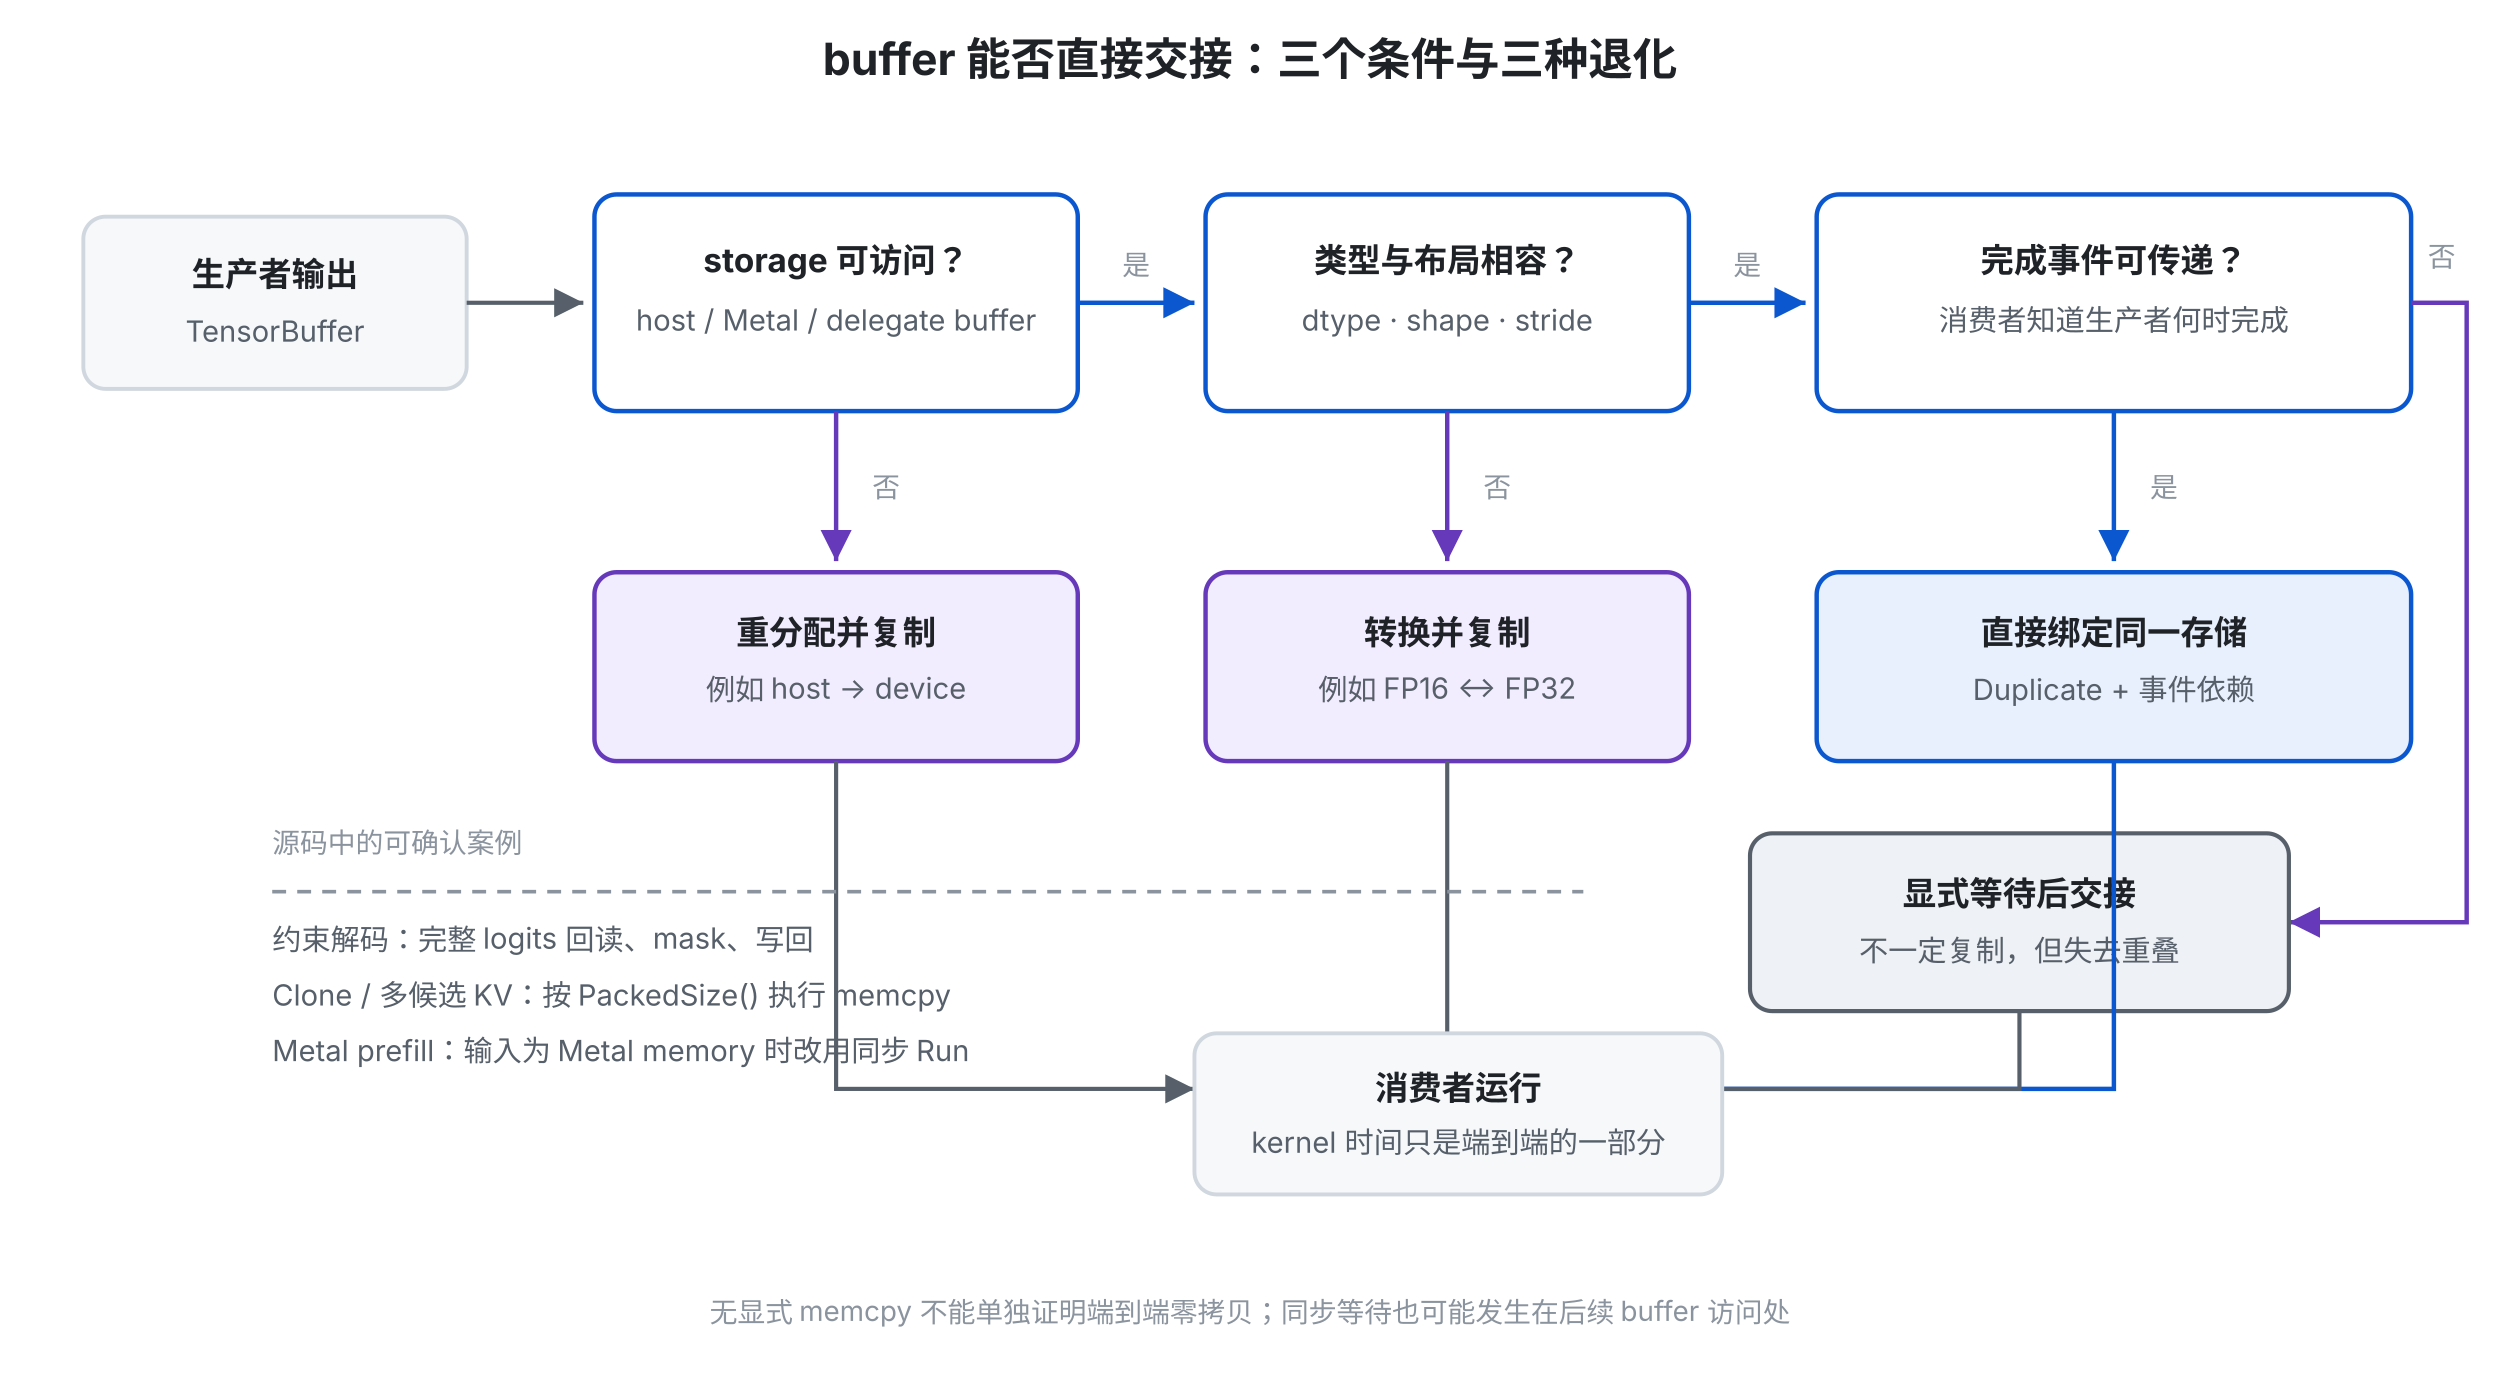
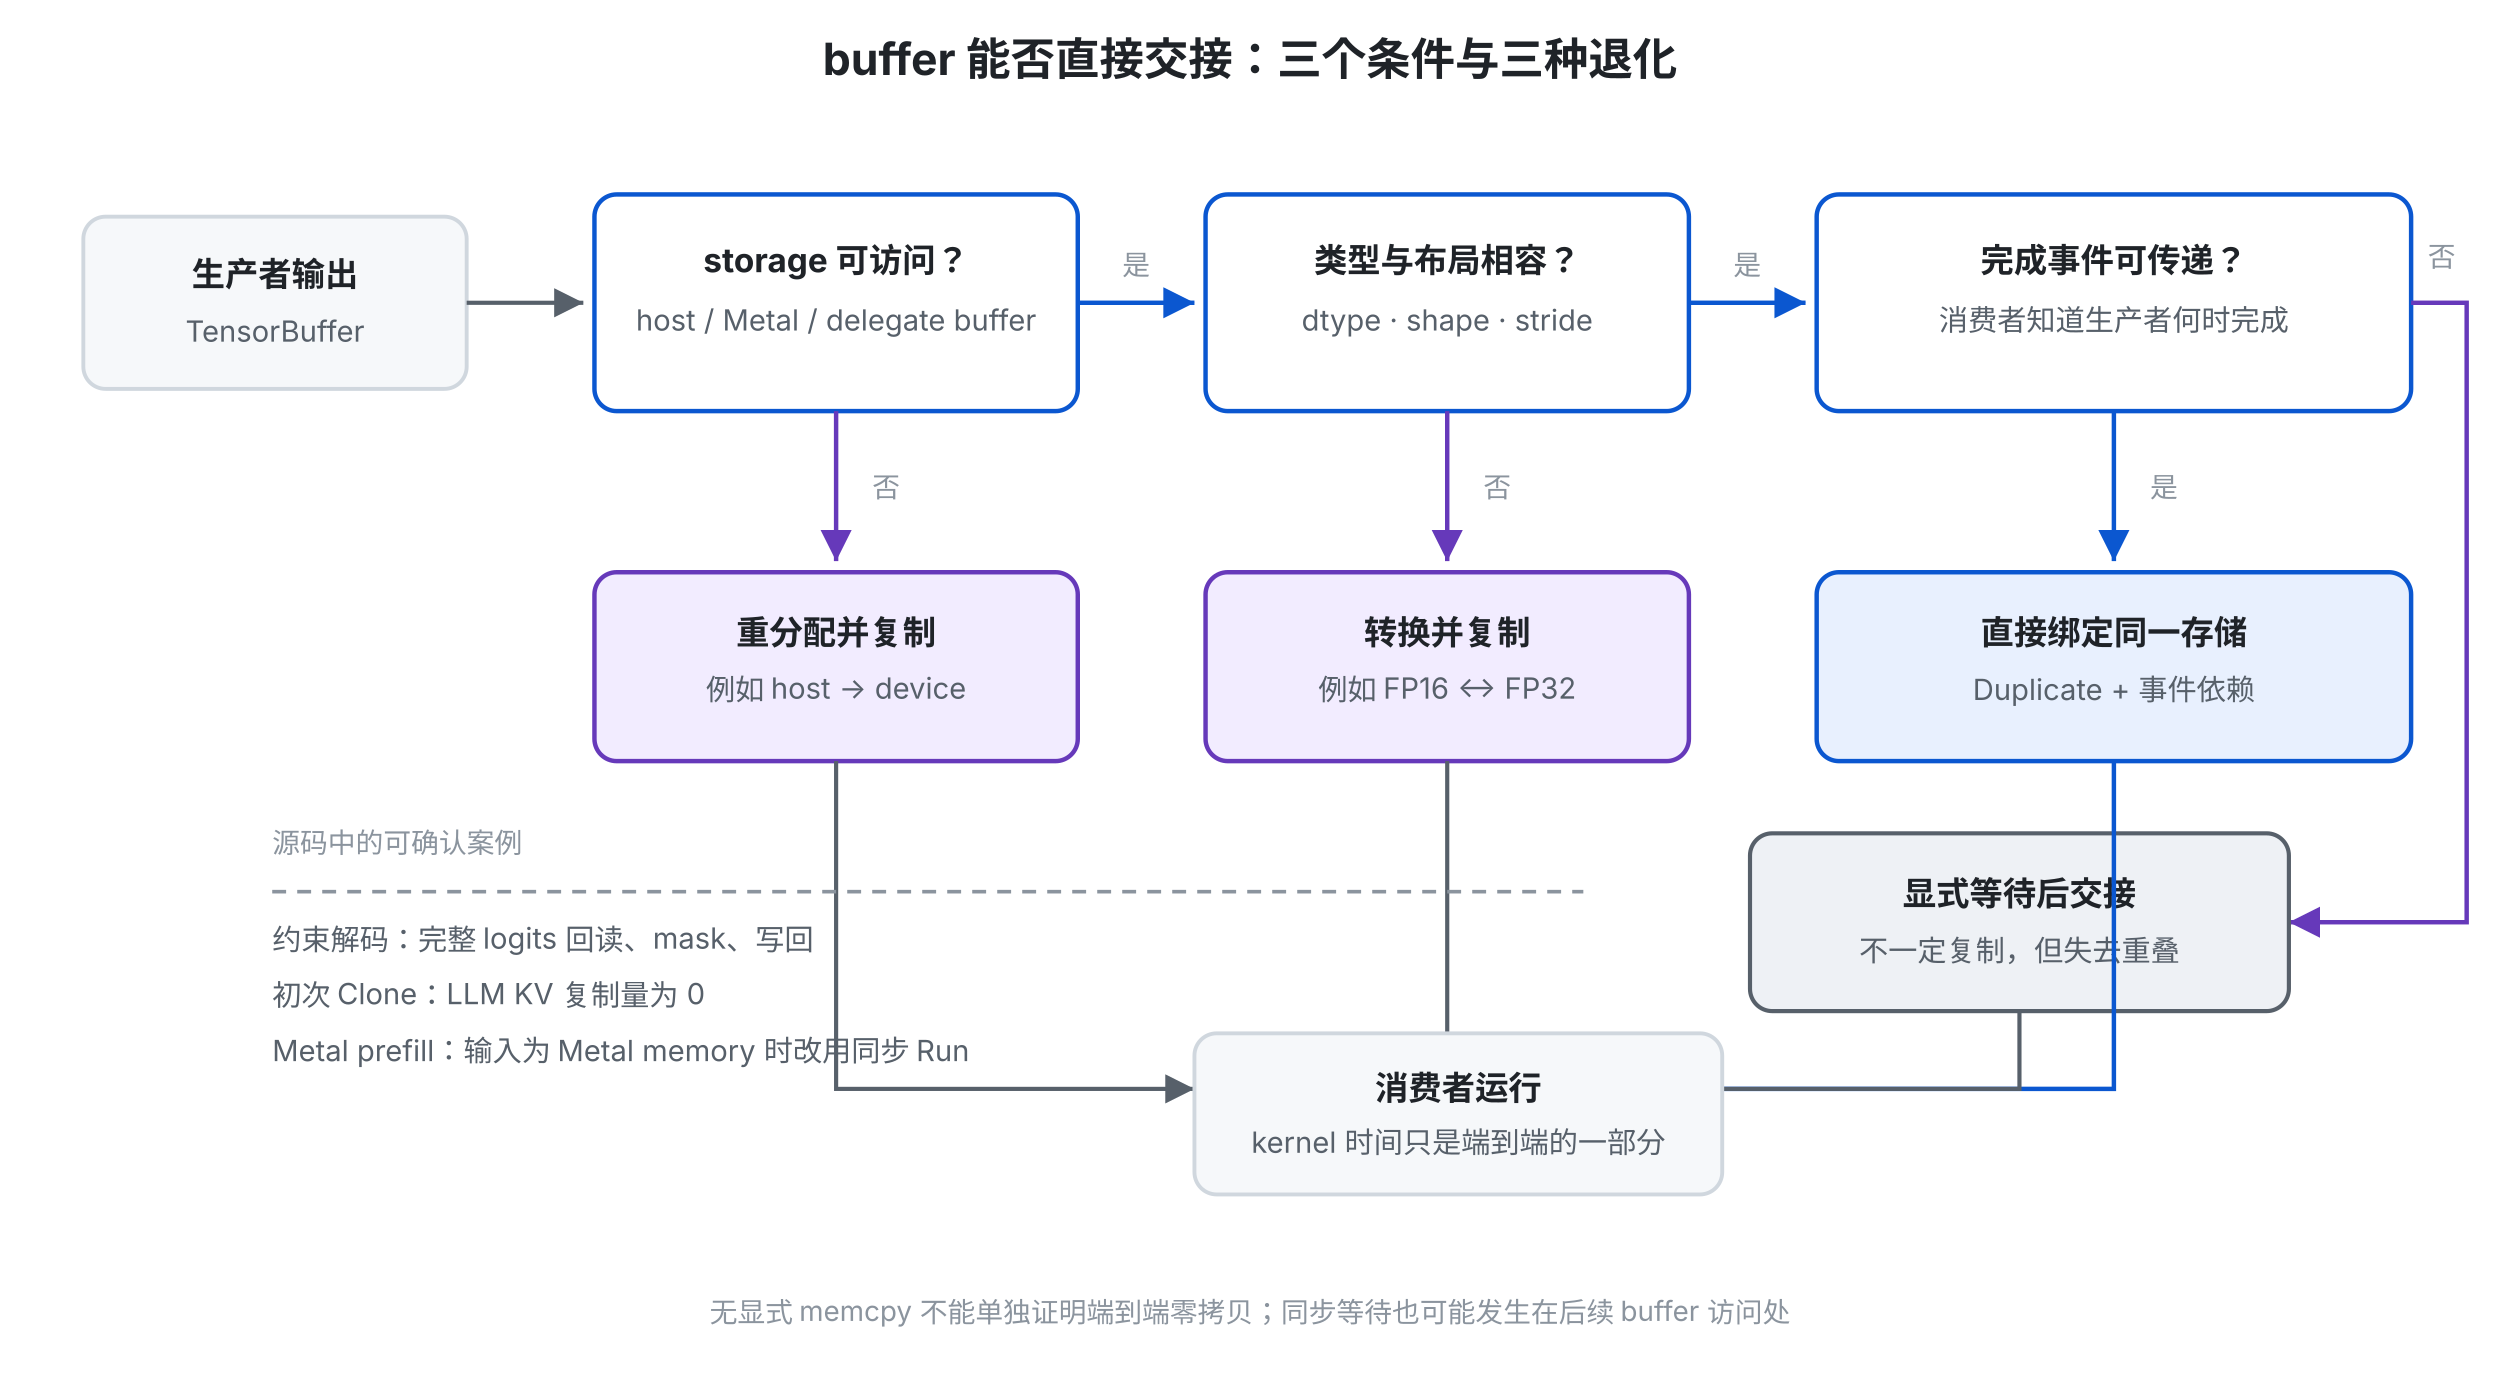
- <svg xmlns="http://www.w3.org/2000/svg" viewBox="0 0 900 500" width="900" height="500" role="img" aria-label="异构 buffer 直接交接与退化路径判定">
+ <svg xmlns="http://www.w3.org/2000/svg" viewBox="0 0 900 500" width="900" height="500" role="img" aria-label="异构 buffer 直接交接与退化路径判定；初次 Session Clone 共享 LLM 上下文，快照复制量取决于后端">
  <defs>
    <style>text{font-family:-apple-system,"PingFang SC","Microsoft YaHei",sans-serif}.title{fill:var(--fig-text,#1f2328);font-size:16px;font-weight:700}.box{fill:var(--fig-surface,#f6f8fa);stroke:var(--fig-border,#d0d7de);stroke-width:1.4}.check{fill:var(--fig-bg,#fff);stroke:var(--fig-accent,#0b57d0);stroke-width:1.6}.ok{fill:var(--fig-accent-soft,#e8f0fe);stroke:var(--fig-accent,#0b57d0);stroke-width:1.6}.copy{fill:var(--fig-accent-2-soft,#f2ecff);stroke:var(--fig-accent-2,#6639ba);stroke-width:1.6}.wait{fill:var(--fig-surface-2,#eef1f5);stroke:var(--fig-text-soft,#57606a);stroke-width:1.5}.t{fill:var(--fig-text,#1f2328);font-size:12px;font-weight:700}.ts{fill:var(--fig-text-soft,#57606a);font-size:10.5px}.td{fill:var(--fig-text-dim,#8b949e);font-size:10px}.edge{stroke:var(--fig-text-soft,#57606a);stroke-width:1.5;fill:none}.yes{stroke:var(--fig-accent,#0b57d0);stroke-width:1.6;fill:none}.no{stroke:var(--fig-accent-2,#6639ba);stroke-width:1.6;fill:none}.dash{stroke:var(--fig-text-dim,#8b949e);stroke-width:1.3;fill:none;stroke-dasharray:5 4}</style>
    <marker id="a84" orient="auto" markerWidth="8" markerHeight="8" refX="7" refY="3.5">
      <path d="M0,0 L7,3.5 L0,7 z" fill="var(--fig-text-soft,#57606a)" />
    </marker>
    <marker id="a84y" orient="auto" markerWidth="8" markerHeight="8" refX="7" refY="3.5">
      <path d="M0,0 L7,3.5 L0,7 z" fill="var(--fig-accent,#0b57d0)" />
    </marker>
    <marker id="a84n" orient="auto" markerWidth="8" markerHeight="8" refX="7" refY="3.5">
      <path d="M0,0 L7,3.5 L0,7 z" fill="var(--fig-accent-2,#6639ba)" />
    </marker>
  </defs>
  <text class="title" x="450" y="27" text-anchor="middle">buffer 能否直接交接：三个条件与三种退化</text>
  <rect class="box" x="30" y="78" width="138" height="62" rx="8" />
  <text class="t" x="99" y="103" text-anchor="middle">生产者输出</text>
  <text class="ts" x="99" y="123" text-anchor="middle">TensorBuffer</text>
  <path class="edge" d="M168,109 H210" marker-end="url(#a84)" />
  <rect class="check" x="214" y="70" width="174" height="78" rx="8" />
  <text class="t" x="301" y="98" text-anchor="middle">storage 可访问？</text>
  <text class="ts" x="301" y="119" text-anchor="middle">host / Metal / delegate buffer</text>
  <path class="yes" d="M388,109 H430" marker-end="url(#a84y)" />
  <text class="td" x="409" y="99" text-anchor="middle">是</text>
  <path class="no" d="M301,148 V202" marker-end="url(#a84n)" />
  <text class="td" x="314" y="179">否</text>
  <rect class="check" x="434" y="70" width="174" height="78" rx="8" />
  <text class="t" x="521" y="98" text-anchor="middle">类型与布局相容？</text>
  <text class="ts" x="521" y="119" text-anchor="middle">dtype · shape · stride</text>
  <path class="yes" d="M608,109 H650" marker-end="url(#a84y)" />
  <text class="td" x="629" y="99" text-anchor="middle">是</text>
  <path class="no" d="M521,148 V202" marker-end="url(#a84n)" />
  <text class="td" x="534" y="179">否</text>
  <rect class="check" x="654" y="70" width="214" height="78" rx="8" />
  <text class="t" x="761" y="98" text-anchor="middle">完成事件可传递？</text>
  <text class="ts" x="761" y="119" text-anchor="middle">消费者知道生产者何时完成</text>
  <path class="yes" d="M761,148 V202" marker-end="url(#a84y)" />
  <text class="td" x="774" y="179">是</text>
  <path class="no" d="M868,109 H888 V332 H824" marker-end="url(#a84n)" />
  <text class="td" x="879" y="96" text-anchor="middle">否</text>
  <rect class="copy" x="214" y="206" width="174" height="68" rx="8" />
  <text class="t" x="301" y="232" text-anchor="middle">重分配并复制</text>
  <text class="ts" x="301" y="252" text-anchor="middle">例如 host → device</text>
  <rect class="copy" x="434" y="206" width="174" height="68" rx="8" />
  <text class="t" x="521" y="232" text-anchor="middle">转换并复制</text>
  <text class="ts" x="521" y="252" text-anchor="middle">例如 FP16 ↔ FP32</text>
  <rect class="ok" x="654" y="206" width="214" height="68" rx="8" />
  <text class="t" x="761" y="232" text-anchor="middle">直接绑定同一存储</text>
  <text class="ts" x="761" y="252" text-anchor="middle">Duplicate + 事件依赖</text>
  <rect class="wait" x="630" y="300" width="194" height="64" rx="8" />
  <text class="t" x="727" y="326" text-anchor="middle">显式等待后交接</text>
  <text class="ts" x="727" y="346" text-anchor="middle">不一定复制，但失去重叠</text>
  <path class="edge" d="M301,274 V392 H430" marker-end="url(#a84)" />
  <path class="edge" d="M521,274 V392 H430" marker-end="url(#a84)" />
  <path class="yes" d="M761,274 V392 H470" marker-end="url(#a84y)" />
  <path class="edge" d="M727,364 V392 H470" marker-end="url(#a84)" />
  <rect class="box" x="430" y="372" width="190" height="58" rx="8" />
  <text class="t" x="525" y="396" text-anchor="middle">消费者运行</text>
  <text class="ts" x="525" y="415" text-anchor="middle">kernel 时间只是端到端的一部分</text>
  <path class="dash" d="M98,321 H570" />
  <text class="td" x="98" y="307">源码中的可确认案例</text>
  <text class="ts" x="98" y="342">约束解码：完整 logits 回读、mask、写回</text>
-   <text class="ts" x="98" y="362">Clone / 多候选 KV：按 PackedSize() 执行 memcpy</text>
+   <text class="ts" x="98" y="362">初次 Clone：LLM KV 复制量为 0</text>
  <text class="ts" x="98" y="382">Metal prefill：输入为 Metal memory 时改用同步 Run</text>
  <text class="td" x="450" y="476" text-anchor="middle">无显式 memcpy 不能单独证明端到端零拷贝；同步等待也可能发生在后续 buffer 访问处</text>
</svg>
